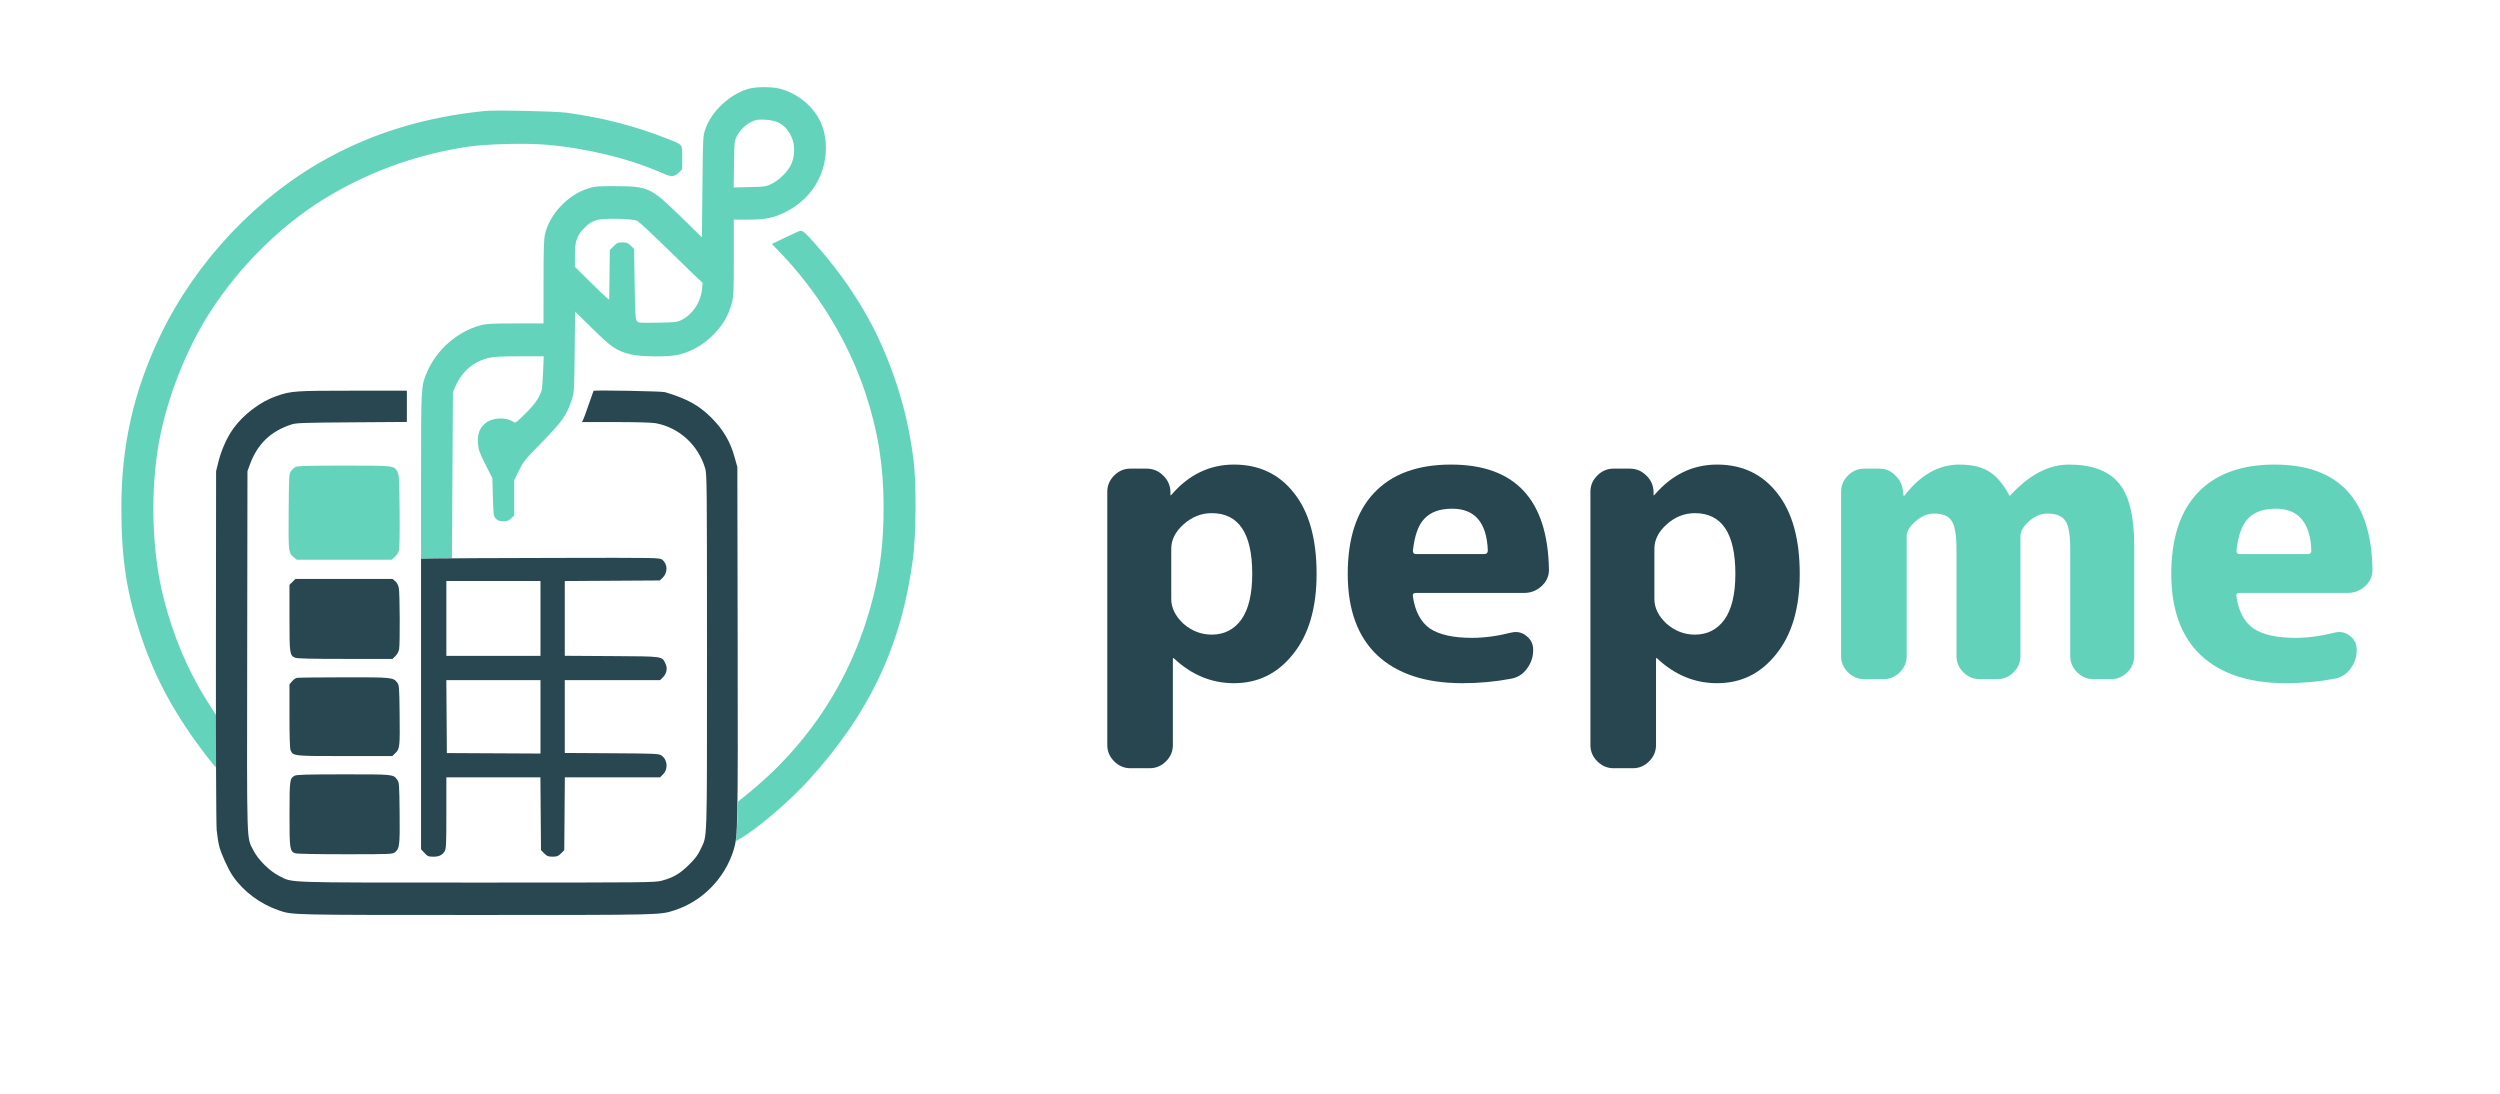
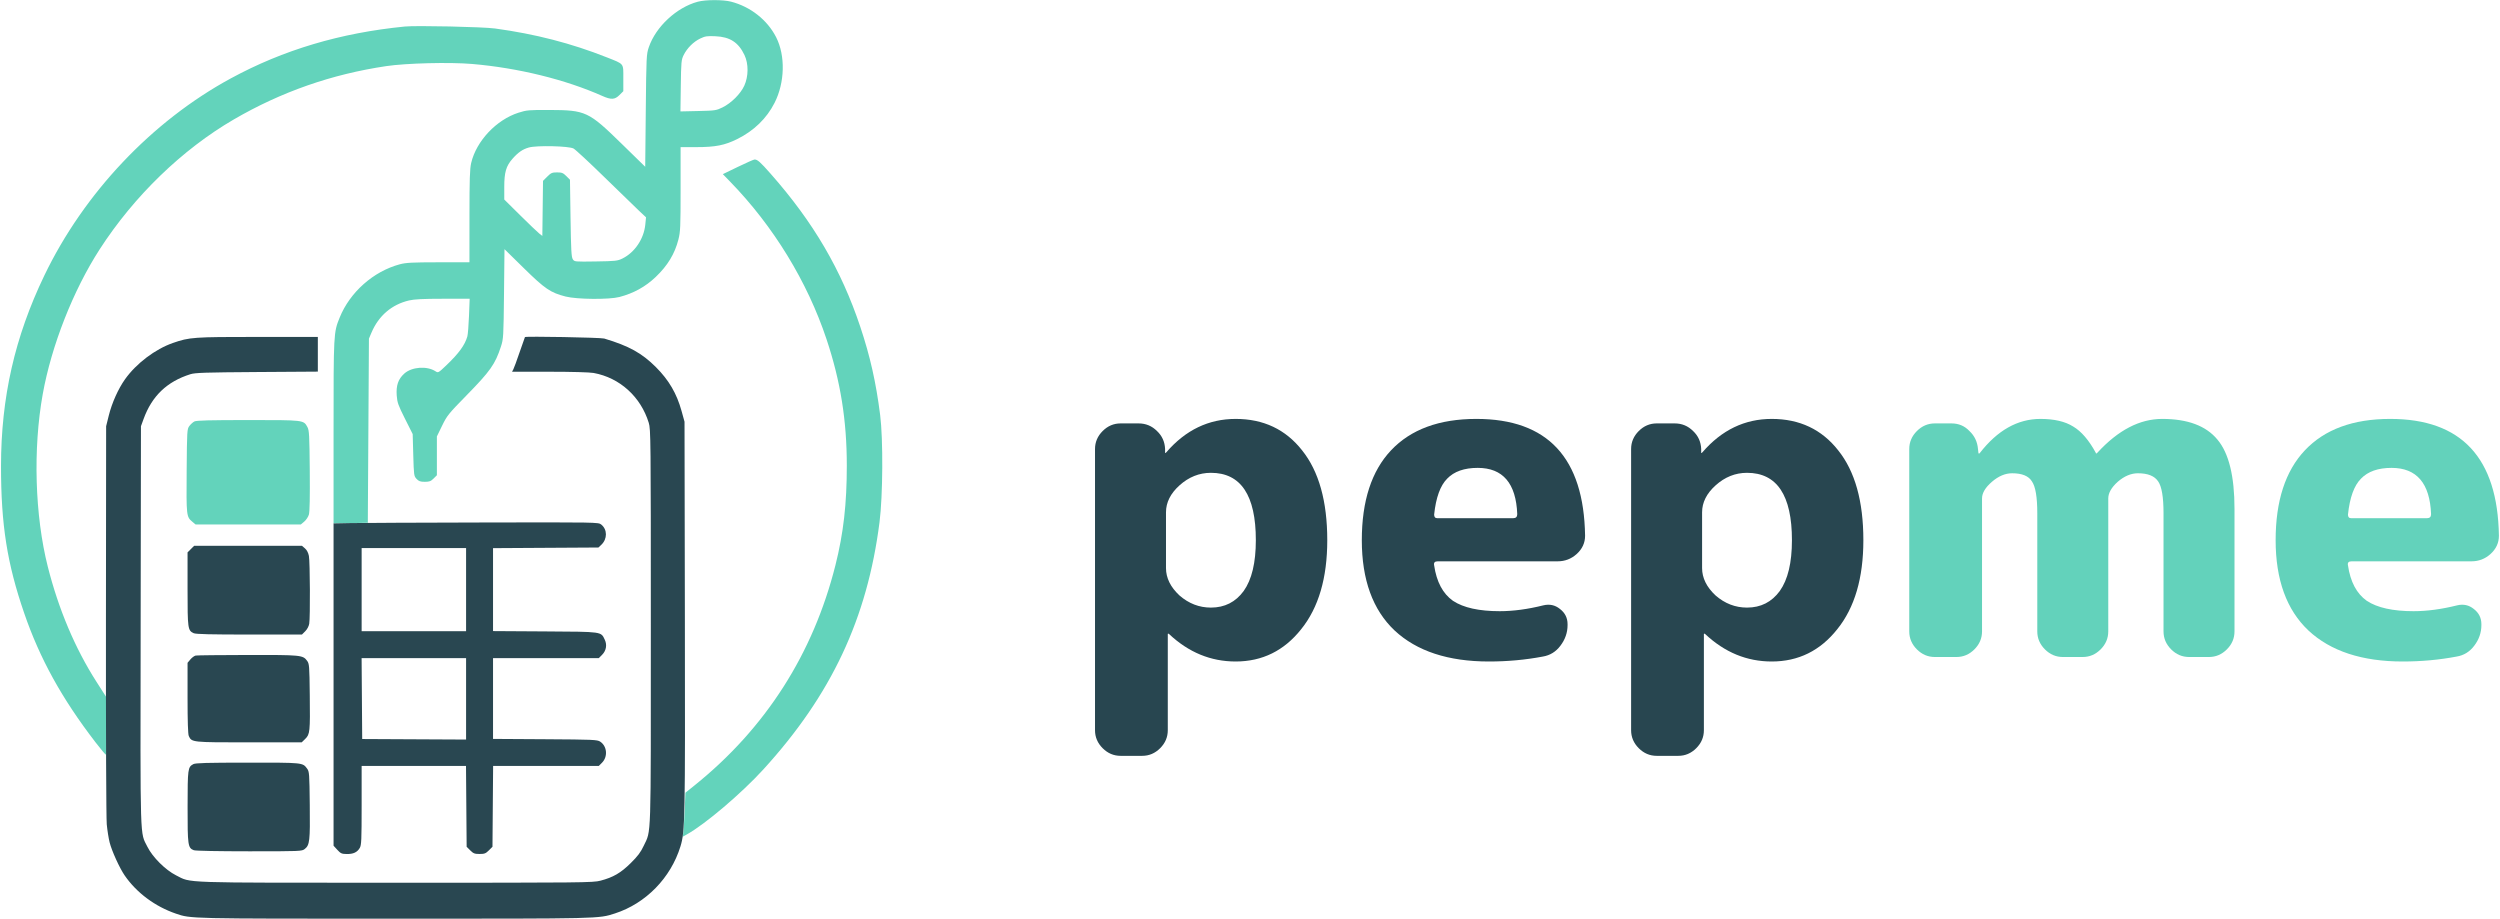
- <svg xmlns="http://www.w3.org/2000/svg" width="2470" height="1080" viewBox="0 0 2470 1080" fill="none">
-   <path fill-rule="evenodd" clip-rule="evenodd" d="M740.294 87.534C721.407 92.622 702.983 109.735 696.727 128C694.572 134.292 694.485 136.104 694.001 184.5L693.5 234.5L672.5 213.986C643.018 185.187 640.556 184.039 608.024 183.921C589.891 183.855 587.945 184.026 580.716 186.329C560.975 192.618 543.149 211.541 538.537 231.103C537.324 236.252 537.026 245.501 537.012 278.5L536.995 319.5L509.248 319.538C486.078 319.569 480.427 319.864 475 321.321C451.448 327.648 430.57 346.16 421.41 368.837C416.023 382.172 416 382.614 416 470.591V552.052L431.25 551.776L446.5 551.5L447 469.5L447.5 387.5L449.78 382.136C456.166 367.114 467.819 357.141 483.231 353.508C487.832 352.423 495.845 352.026 513.348 352.015L537.196 352L536.601 367.25C536.274 375.637 535.611 383.876 535.128 385.558C532.908 393.289 527.573 400.609 516.344 411.335C509.403 417.965 509.118 418.123 506.831 416.625C499.2 411.625 485.649 412.612 478.96 418.655C473.568 423.526 471.603 429.213 472.24 438.105C472.69 444.397 473.538 446.788 479.6 458.858L486.452 472.5L486.976 491.173C487.482 509.212 487.582 509.934 489.924 512.423C491.89 514.512 493.277 515 497.251 515C501.337 515 502.641 514.513 505.077 512.077L508 509.154V491.873V474.592L512.643 465.046C516.984 456.12 518.368 454.396 533.943 438.5C555.667 416.329 559.873 410.38 565.058 394.5C567.247 387.792 567.361 385.836 567.768 347.678L568.193 307.856L585.346 324.698C604.239 343.247 609.148 346.585 622.596 350.025C632.687 352.605 661.275 352.861 670.52 350.453C683.127 347.169 693.739 341.313 702.852 332.611C713.476 322.465 719.794 312.037 723.065 299.244C724.809 292.428 725 287.986 725 254.34V217H739.053C756.015 217 764.334 215.355 775.5 209.795C790.339 202.405 801.602 191.477 808.647 177.636C817.859 159.534 818.44 135.543 810.062 119.122C802.232 103.772 787.276 91.977 769.955 87.488C762.803 85.635 747.254 85.659 740.294 87.534ZM479.5 109.617C422 115.297 371.344 130.387 324.572 155.768C254.272 193.917 193.692 257.968 158.402 331.459C132.149 386.131 119.932 439.94 119.909 501C119.889 553.22 125.296 587.565 140.509 631.849C154.473 672.495 173.971 707.827 204 746.898C208.675 752.981 212.859 757.967 213.297 757.979C213.736 757.99 213.961 746.413 213.797 732.25L213.5 706.5L204.814 692.928C185.885 663.353 171.174 628.548 161.57 590.612C150.038 545.065 148.29 485.615 157.052 436.956C164.851 393.643 184.134 344.592 207.748 308C238.328 260.613 281.282 219.031 327.256 192.306C369.466 167.771 414.235 152.115 462.906 144.87C480.659 142.228 519.466 141.252 539.309 142.948C580.361 146.459 622.25 156.747 655.279 171.431C663.23 174.966 666.406 174.794 670.6 170.6L674 167.2V155.623C674 142.011 675.019 143.293 659.211 137.032C627.638 124.528 595.582 116.255 559.775 111.37C549.041 109.905 489.697 108.609 479.5 109.617ZM742.5 120.296C736.475 123.184 730.829 128.801 727.762 134.958C725.646 139.208 725.48 140.97 725.181 162.356L724.863 185.213L740.681 184.856C755.691 184.518 756.797 184.354 762.311 181.646C770.108 177.818 778.395 169.564 781.708 162.326C785.517 154.006 785.587 142.779 781.877 135C776.49 123.702 768.965 118.837 756 118.27C748.624 117.948 746.839 118.216 742.5 120.296ZM589.939 217.323C584.4 218.868 580.365 221.642 575.316 227.379C569.616 233.854 567.989 239.454 567.995 252.575L568 263.651L582.25 277.758C590.087 285.517 597.715 292.81 599.2 293.966L601.9 296.067L602.2 271.548L602.5 247.03L606.267 243.265C609.61 239.923 610.591 239.5 614.997 239.5C619.27 239.5 620.417 239.955 623.231 242.767L626.5 246.035L627 280.267C627.411 308.394 627.768 314.91 629 316.798C630.49 319.08 630.628 319.094 649.5 318.798C667.066 318.522 668.859 318.323 673.25 316.161C684.16 310.788 692.302 298.703 693.57 286L694.218 279.5L687.859 273.533C684.362 270.251 670.555 256.858 657.179 243.772C643.802 230.685 631.427 219.199 629.679 218.247C625.549 215.998 597.062 215.336 589.939 217.323ZM776.056 234.554L762.612 241.058L769.145 247.779C807.655 287.394 837.829 336.707 854.917 387.959C867.398 425.393 872.997 460.275 872.999 500.605C873.001 534.683 870.025 560.77 862.898 589.162C843.054 668.212 800.654 734.489 737.407 785.322L729.313 791.827L728.628 808.163C728.251 817.149 727.676 825.985 727.351 827.801L726.758 831.102L730.629 828.943C747.001 819.812 779.285 792.376 798.696 771.098C859.25 704.72 891.159 636.816 902.124 551C905.136 527.425 905.431 477.172 902.685 455.5C899.004 426.455 893.799 403.339 885.007 377C868.037 326.161 843.197 283.753 805.16 240.679C795.759 230.033 793.426 227.976 790.816 228.025C790.092 228.038 783.45 230.976 776.056 234.554ZM292.096 461.265C290.774 461.944 288.749 463.77 287.596 465.322C285.57 468.049 285.49 469.379 285.203 505.252C284.883 545.359 284.966 546.11 290.206 550.52L293.153 553H340H386.847L389.905 550.426C391.587 549.011 393.451 546.198 394.047 544.176C394.764 541.746 395.024 528.472 394.815 505C394.534 473.321 394.31 469.152 392.733 466.267C389.273 459.936 389.804 459.998 339.8 460.015C305.837 460.026 293.898 460.339 292.096 461.265Z" fill="#63D3BB" />
-   <path fill-rule="evenodd" clip-rule="evenodd" d="M586.41 386.143C586.192 386.497 584.04 392.613 581.627 399.734C579.215 406.855 576.721 413.653 576.085 414.841L574.93 417H608.281C627.909 417 644.074 417.446 647.566 418.083C670.835 422.332 689.53 439.246 696.66 462.5C698.417 468.229 698.5 476.453 698.5 644.5C698.5 837.948 698.929 824.674 692.218 839C689.478 844.848 686.92 848.262 680.602 854.5C671.686 863.304 665.033 867.17 653.66 870.156C646.96 871.915 638.519 871.999 471.068 871.985C276.756 871.969 289.742 872.408 275.746 865.386C266.339 860.666 254.86 849.231 250.263 840C243.537 826.494 243.946 839.808 244.236 643.423L244.5 465.5L246.871 459C254.337 438.531 267.672 425.784 288.5 419.206C292.733 417.869 301.82 417.57 347.75 417.258L402 416.89V401.445V386H348.588C291.18 386 287.723 386.245 273.031 391.355C257.214 396.855 240.412 409.557 230.407 423.578C224.291 432.149 218.669 444.678 215.858 456L213.5 465.5L213.329 638C213.233 734.61 213.556 814.679 214.062 820C214.559 825.225 215.697 832.425 216.59 836C218.486 843.584 225.42 858.844 229.989 865.484C240.595 880.899 257.062 893.162 275.704 899.527C288.958 904.052 286.57 903.997 470.119 903.999C655.001 904 651.802 904.076 666.5 899.334C693.999 890.46 716.225 867.734 724.879 839.639C728.947 826.433 729.14 816.407 728.813 635L728.5 461.5L725.848 451.911C721.558 436.396 714.562 424.425 703.068 412.932C690.533 400.396 679.025 394.028 657 387.439C653.855 386.498 586.947 385.27 586.41 386.143ZM431.25 551.748L416 552.052V695.541V839.029L419.353 842.689C422.325 845.931 423.275 846.356 427.699 846.424C433.58 846.514 437.032 844.909 439.331 841.017C440.804 838.523 441 834.079 441 803.096V768H487.464H533.928L534.214 803.982L534.5 839.964L537.712 843.174C540.483 845.945 541.619 846.385 546 846.385C550.381 846.385 551.517 845.945 554.288 843.174L557.5 839.964L557.786 803.982L558.072 768H605.113H652.154L655.003 765.15C660.391 759.763 659.582 750.394 653.379 746.328C650.797 744.635 647.169 744.479 604.295 744.212L558 743.924V707.962V672H605.077H652.154L655.003 669.15C658.752 665.402 659.702 660.281 657.507 655.656C654.001 648.267 655.905 648.534 604.25 648.212L558 647.924V611V574.075L604.92 573.787L651.841 573.5L654.391 571.103C659.915 565.912 659.869 557.402 654.293 553.016C651.757 551.021 650.652 551.002 549.115 551.222C492.677 551.344 439.637 551.581 431.25 551.748ZM288.923 574.923L286 577.846V610.473C286 645.87 286.214 647.41 291.472 649.805C293.386 650.677 306.757 651 340.97 651H387.846L390.782 648.064C392.536 646.31 393.971 643.594 394.348 641.314C395.289 635.617 395.045 586.186 394.05 581.029C393.498 578.164 392.236 575.74 390.538 574.279L387.888 572H339.867H291.846L288.923 574.923ZM441 611V648H487.5H534V611V574H487.5H441V611ZM293.284 669.701C292.065 669.937 289.928 671.485 288.534 673.142L286 676.153V707.53C286 727.96 286.379 739.737 287.085 741.288C289.692 747.01 289.599 747 340.714 747H387.62L390.759 743.931C394.971 739.814 395.196 737.648 394.818 704.821C394.516 678.56 394.393 676.997 392.406 674.321C388.656 669.267 386.998 669.107 339.5 669.193C315.3 669.236 294.503 669.465 293.284 669.701ZM441.238 708.012L441.5 744.023L487.75 744.262L534 744.5V708.25V672H487.488H440.975L441.238 708.012ZM291.11 766.396C286.237 769.096 286.073 770.321 286.035 804.3C285.997 838.914 286.3 841.023 291.613 843.043C293.086 843.603 313.551 844 340.93 844C386.624 844 387.792 843.951 390.341 841.946C394.747 838.481 395.164 834.833 394.82 802.821C394.515 774.516 394.403 773.012 392.404 770.321C388.431 764.975 388.966 765.028 339.5 765.05C303.218 765.066 292.995 765.351 291.11 766.396Z" fill="#294751" />
-   <path d="M2248.43 502.6C2236.43 502.6 2227.37 505.8 2221.23 512.2C2215.1 518.333 2211.23 529 2209.63 544.2C2209.63 546.333 2210.57 547.4 2212.43 547.4H2280.03C2282.43 547.4 2283.63 546.2 2283.63 543.8C2282.57 516.333 2270.83 502.6 2248.43 502.6ZM2258.43 675C2222.17 675 2194.17 665.8 2174.43 647.4C2154.97 629 2145.23 602.2 2145.23 567C2145.23 532.067 2153.9 505.4 2171.23 487C2188.83 468.333 2214.17 459 2247.23 459C2310.7 459 2342.97 493.667 2344.03 563C2344.03 569.4 2341.5 574.867 2336.43 579.4C2331.63 583.667 2326.03 585.8 2319.63 585.8H2212.83C2210.17 585.8 2209.1 587 2209.63 589.4C2211.77 604.067 2217.37 614.6 2226.43 621C2235.77 627.133 2249.63 630.2 2268.03 630.2C2280.03 630.2 2292.97 628.467 2306.83 625C2312.43 623.667 2317.37 624.733 2321.63 628.2C2326.17 631.667 2328.43 636.2 2328.43 641.8V642.6C2328.43 649.267 2326.3 655.4 2322.03 661C2318.03 666.333 2312.83 669.533 2306.43 670.6C2290.97 673.533 2274.97 675 2258.43 675Z" fill="#63D2BB" />
-   <path d="M1841.8 671C1835.67 671 1830.33 668.733 1825.8 664.2C1821.27 659.667 1819 654.333 1819 648.2V485.8C1819 479.667 1821.27 474.333 1825.8 469.8C1830.33 465.267 1835.67 463 1841.8 463H1856.6C1863 463 1868.33 465.267 1872.6 469.8C1877.13 474.067 1879.67 479.4 1880.2 485.8L1880.6 489.4C1880.6 489.667 1880.73 489.8 1881 489.8C1881.53 489.8 1881.8 489.667 1881.8 489.4C1897.53 469.133 1915.53 459 1935.8 459C1948.07 459 1957.8 461.267 1965 465.8C1972.2 470.067 1978.87 477.8 1985 489C1985 489.533 1985.27 489.8 1985.8 489.8L1986.6 489C2005 469 2024.2 459 2044.2 459C2066.87 459 2083.27 465.133 2093.4 477.4C2103.53 489.4 2108.6 509.933 2108.6 539V648.2C2108.6 654.333 2106.33 659.667 2101.8 664.2C2097.27 668.733 2091.93 671 2085.8 671H2068.2C2062.07 671 2056.73 668.733 2052.2 664.2C2047.67 659.667 2045.4 654.333 2045.4 648.2V543C2045.4 528.6 2043.8 519.133 2040.6 514.6C2037.4 509.8 2031.4 507.4 2022.6 507.4C2016.47 507.4 2010.47 509.933 2004.6 515C1999 520.067 1996.2 525 1996.2 529.8V648.2C1996.2 654.333 1993.93 659.667 1989.4 664.2C1984.87 668.733 1979.53 671 1973.4 671H1955.8C1949.67 671 1944.33 668.733 1939.8 664.2C1935.27 659.667 1933 654.333 1933 648.2V543C1933 528.6 1931.4 519.133 1928.2 514.6C1925.27 509.8 1919.4 507.4 1910.6 507.4C1904.47 507.4 1898.47 509.933 1892.6 515C1886.73 520.067 1883.8 525 1883.8 529.8V648.2C1883.8 654.333 1881.53 659.667 1877 664.2C1872.47 668.733 1867.13 671 1861 671H1841.8Z" fill="#63D2BB" />
-   <path d="M1634.54 542.2V591.8C1634.54 600.6 1638.54 608.733 1646.54 616.2C1654.81 623.4 1664.14 627 1674.54 627C1686.81 627 1696.54 622.067 1703.74 612.2C1710.94 602.067 1714.54 587 1714.54 567C1714.54 527 1701.21 507 1674.54 507C1664.14 507 1654.81 510.733 1646.54 518.2C1638.54 525.4 1634.54 533.4 1634.54 542.2ZM1594.14 759C1588.01 759 1582.68 756.733 1578.14 752.2C1573.61 747.667 1571.34 742.333 1571.34 736.2V485.8C1571.34 479.667 1573.61 474.333 1578.14 469.8C1582.68 465.267 1588.01 463 1594.14 463H1610.14C1616.54 463 1622.01 465.267 1626.54 469.8C1631.08 474.067 1633.48 479.4 1633.74 485.8V489C1633.74 489.267 1633.88 489.4 1634.14 489.4L1634.94 488.6C1652.01 468.867 1672.54 459 1696.54 459C1721.34 459 1741.08 468.333 1755.74 487C1770.68 505.667 1778.14 532.333 1778.14 567C1778.14 600.6 1770.41 627 1754.94 646.2C1739.74 665.4 1720.28 675 1696.54 675C1674.41 675 1654.68 666.867 1637.34 650.6C1637.08 650.333 1636.81 650.2 1636.54 650.2C1636.28 650.2 1636.14 650.333 1636.14 650.6V736.2C1636.14 742.333 1633.88 747.667 1629.34 752.2C1624.81 756.733 1619.48 759 1613.34 759H1594.14Z" fill="#284650" />
-   <path d="M1434.76 502.6C1422.76 502.6 1413.7 505.8 1407.56 512.2C1401.43 518.333 1397.56 529 1395.96 544.2C1395.96 546.333 1396.9 547.4 1398.76 547.4H1466.36C1468.76 547.4 1469.96 546.2 1469.96 543.8C1468.9 516.333 1457.16 502.6 1434.76 502.6ZM1444.76 675C1408.5 675 1380.5 665.8 1360.76 647.4C1341.3 629 1331.56 602.2 1331.56 567C1331.56 532.067 1340.23 505.4 1357.56 487C1375.16 468.333 1400.5 459 1433.56 459C1497.03 459 1529.3 493.667 1530.36 563C1530.36 569.4 1527.83 574.867 1522.76 579.4C1517.96 583.667 1512.36 585.8 1505.96 585.8H1399.16C1396.5 585.8 1395.43 587 1395.96 589.4C1398.1 604.067 1403.7 614.6 1412.76 621C1422.1 627.133 1435.96 630.2 1454.36 630.2C1466.36 630.2 1479.3 628.467 1493.16 625C1498.76 623.667 1503.7 624.733 1507.96 628.2C1512.5 631.667 1514.76 636.2 1514.76 641.8V642.6C1514.76 649.267 1512.63 655.4 1508.36 661C1504.36 666.333 1499.16 669.533 1492.76 670.6C1477.3 673.533 1461.3 675 1444.76 675Z" fill="#284650" />
-   <path d="M1157.2 542.2V591.8C1157.2 600.6 1161.2 608.733 1169.2 616.2C1177.47 623.4 1186.8 627 1197.2 627C1209.47 627 1219.2 622.067 1226.4 612.2C1233.6 602.067 1237.2 587 1237.2 567C1237.2 527 1223.87 507 1197.2 507C1186.8 507 1177.47 510.733 1169.2 518.2C1161.2 525.4 1157.2 533.4 1157.2 542.2ZM1116.8 759C1110.67 759 1105.33 756.733 1100.8 752.2C1096.27 747.667 1094 742.333 1094 736.2V485.8C1094 479.667 1096.27 474.333 1100.8 469.8C1105.33 465.267 1110.67 463 1116.8 463H1132.8C1139.2 463 1144.67 465.267 1149.2 469.8C1153.73 474.067 1156.13 479.4 1156.4 485.8V489C1156.4 489.267 1156.53 489.4 1156.8 489.4L1157.6 488.6C1174.67 468.867 1195.2 459 1219.2 459C1244 459 1263.73 468.333 1278.4 487C1293.33 505.667 1300.8 532.333 1300.8 567C1300.8 600.6 1293.07 627 1277.6 646.2C1262.4 665.4 1242.93 675 1219.2 675C1197.07 675 1177.33 666.867 1160 650.6C1159.73 650.333 1159.47 650.2 1159.2 650.2C1158.93 650.2 1158.8 650.333 1158.8 650.6V736.2C1158.8 742.333 1156.53 747.667 1152 752.2C1147.47 756.733 1142.13 759 1136 759H1116.8Z" fill="#284650" />
+ <svg xmlns="http://www.w3.org/2000/svg" width="2226" height="818" viewBox="0 0 2226 818" fill="none">
+   <path fill-rule="evenodd" clip-rule="evenodd" d="M621.294 1.534C602.407 6.622 583.983 23.735 577.727 42C575.572 48.292 575.485 50.104 575.001 98.5L574.5 148.5L553.5 127.986C524.018 99.187 521.556 98.039 489.024 97.921C470.891 97.855 468.945 98.026 461.716 100.329C441.975 106.618 424.149 125.541 419.537 145.103C418.324 150.252 418.026 159.501 418.012 192.5L417.995 233.5L390.248 233.538C367.078 233.569 361.427 233.864 356 235.321C332.448 241.648 311.57 260.16 302.41 282.837C297.023 296.172 297 296.614 297 384.591V466.052L312.25 465.776L327.5 465.5L328 383.5L328.5 301.5L330.78 296.136C337.166 281.114 348.819 271.141 364.231 267.508C368.832 266.423 376.845 266.026 394.348 266.015L418.196 266L417.601 281.25C417.274 289.637 416.611 297.876 416.128 299.558C413.908 307.289 408.573 314.609 397.344 325.335C390.403 331.965 390.118 332.123 387.831 330.625C380.2 325.625 366.649 326.612 359.96 332.655C354.568 337.526 352.603 343.213 353.24 352.105C353.69 358.397 354.538 360.788 360.6 372.858L367.452 386.5L367.976 405.173C368.482 423.212 368.582 423.934 370.924 426.423C372.89 428.512 374.277 429 378.251 429C382.337 429 383.641 428.513 386.077 426.077L389 423.154V405.873V388.592L393.643 379.046C397.984 370.12 399.368 368.396 414.943 352.5C436.667 330.329 440.873 324.38 446.058 308.5C448.247 301.792 448.361 299.836 448.768 261.678L449.193 221.856L466.346 238.698C485.239 257.247 490.148 260.585 503.596 264.025C513.687 266.605 542.275 266.861 551.52 264.453C564.127 261.169 574.739 255.313 583.852 246.611C594.476 236.465 600.794 226.037 604.065 213.244C605.809 206.428 606 201.986 606 168.34V131H620.053C637.015 131 645.334 129.355 656.5 123.795C671.339 116.405 682.602 105.477 689.647 91.636C698.859 73.534 699.44 49.543 691.062 33.122C683.232 17.772 668.276 5.977 650.955 1.488C643.803 -0.365 628.254 -0.341 621.294 1.534ZM360.5 23.617C303 29.297 252.344 44.387 205.572 69.768C135.272 107.917 74.692 171.968 39.402 245.459C13.149 300.131 0.932 353.94 0.909 415C0.889 467.22 6.296 501.565 21.509 545.849C35.473 586.495 54.971 621.827 85 660.898C89.675 666.981 93.859 671.967 94.297 671.979C94.736 671.99 94.961 660.413 94.797 646.25L94.5 620.5L85.814 606.928C66.885 577.353 52.174 542.548 42.57 504.612C31.038 459.065 29.29 399.615 38.052 350.956C45.851 307.643 65.134 258.592 88.748 222C119.328 174.613 162.282 133.031 208.256 106.306C250.466 81.771 295.235 66.115 343.906 58.87C361.659 56.228 400.466 55.252 420.309 56.948C461.361 60.459 503.25 70.747 536.279 85.431C544.23 88.966 547.406 88.794 551.6 84.6L555 81.2V69.623C555 56.011 556.019 57.293 540.211 51.032C508.638 38.528 476.582 30.255 440.775 25.37C430.041 23.905 370.697 22.609 360.5 23.617ZM623.5 34.296C617.475 37.184 611.829 42.801 608.762 48.958C606.646 53.208 606.48 54.97 606.181 76.356L605.863 99.213L621.681 98.856C636.691 98.518 637.797 98.354 643.311 95.646C651.108 91.818 659.395 83.564 662.708 76.326C666.517 68.006 666.587 56.779 662.877 49C657.49 37.702 649.965 32.837 637 32.27C629.624 31.948 627.839 32.216 623.5 34.296ZM470.939 131.323C465.4 132.868 461.365 135.642 456.316 141.379C450.616 147.854 448.989 153.454 448.995 166.575L449 177.651L463.25 191.758C471.087 199.517 478.715 206.81 480.2 207.966L482.9 210.067L483.2 185.548L483.5 161.03L487.267 157.265C490.61 153.923 491.591 153.5 495.997 153.5C500.27 153.5 501.417 153.955 504.231 156.767L507.5 160.035L508 194.267C508.411 222.394 508.768 228.91 510 230.798C511.49 233.08 511.628 233.094 530.5 232.798C548.066 232.522 549.859 232.323 554.25 230.161C565.16 224.788 573.302 212.703 574.57 200L575.218 193.5L568.859 187.533C565.362 184.251 551.555 170.858 538.179 157.772C524.802 144.685 512.427 133.199 510.679 132.247C506.549 129.998 478.062 129.336 470.939 131.323ZM657.056 148.554L643.612 155.058L650.145 161.779C688.655 201.394 718.829 250.707 735.917 301.959C748.398 339.393 753.997 374.275 753.999 414.605C754.001 448.683 751.025 474.77 743.898 503.162C724.054 582.212 681.654 648.489 618.407 699.322L610.313 705.827L609.628 722.163C609.251 731.149 608.676 739.985 608.351 741.801L607.758 745.102L611.629 742.943C628.001 733.812 660.285 706.376 679.696 685.098C740.25 618.72 772.159 550.816 783.124 465C786.136 441.425 786.431 391.172 783.685 369.5C780.004 340.455 774.799 317.339 766.007 291C749.037 240.161 724.197 197.753 686.16 154.679C676.759 144.033 674.426 141.976 671.816 142.025C671.092 142.038 664.45 144.976 657.056 148.554ZM173.096 375.265C171.774 375.944 169.749 377.77 168.596 379.322C166.57 382.049 166.49 383.379 166.203 419.252C165.883 459.359 165.966 460.11 171.206 464.52L174.153 467H221H267.847L270.905 464.426C272.587 463.011 274.451 460.198 275.047 458.176C275.764 455.746 276.024 442.472 275.815 419C275.534 387.321 275.31 383.152 273.733 380.267C270.273 373.936 270.804 373.998 220.8 374.015C186.837 374.026 174.898 374.339 173.096 375.265Z" fill="#63D3BB" />
+   <path fill-rule="evenodd" clip-rule="evenodd" d="M467.41 300.143C467.192 300.497 465.04 306.613 462.627 313.734C460.215 320.855 457.721 327.653 457.085 328.841L455.93 331H489.281C508.909 331 525.074 331.446 528.566 332.083C551.835 336.332 570.53 353.246 577.66 376.5C579.417 382.229 579.5 390.453 579.5 558.5C579.5 751.948 579.929 738.674 573.218 753C570.478 758.848 567.92 762.262 561.602 768.5C552.686 777.304 546.033 781.17 534.66 784.156C527.96 785.915 519.519 785.999 352.068 785.985C157.756 785.969 170.742 786.408 156.746 779.386C147.339 774.666 135.86 763.231 131.263 754C124.537 740.494 124.946 753.808 125.236 557.423L125.5 379.5L127.871 373C135.337 352.531 148.672 339.784 169.5 333.206C173.733 331.869 182.82 331.57 228.75 331.258L283 330.89V315.445V300H229.588C172.18 300 168.723 300.245 154.031 305.355C138.214 310.855 121.412 323.557 111.407 337.578C105.291 346.149 99.669 358.678 96.858 370L94.5 379.5L94.329 552C94.233 648.61 94.556 728.679 95.062 734C95.559 739.225 96.697 746.425 97.59 750C99.486 757.584 106.42 772.844 110.989 779.484C121.595 794.899 138.062 807.162 156.704 813.527C169.958 818.052 167.57 817.997 351.119 817.999C536.001 818 532.802 818.076 547.5 813.334C574.999 804.46 597.225 781.734 605.879 753.639C609.947 740.433 610.14 730.407 609.813 549L609.5 375.5L606.848 365.911C602.558 350.396 595.562 338.425 584.068 326.932C571.533 314.396 560.025 308.028 538 301.439C534.855 300.498 467.947 299.27 467.41 300.143ZM312.25 465.748L297 466.052V609.541V753.029L300.353 756.689C303.325 759.931 304.275 760.356 308.699 760.424C314.58 760.514 318.032 758.909 320.331 755.017C321.804 752.523 322 748.079 322 717.096V682H368.464H414.928L415.214 717.982L415.5 753.964L418.712 757.174C421.483 759.945 422.619 760.385 427 760.385C431.381 760.385 432.517 759.945 435.288 757.174L438.5 753.964L438.786 717.982L439.072 682H486.113H533.154L536.003 679.15C541.391 673.763 540.582 664.394 534.379 660.328C531.797 658.635 528.169 658.479 485.295 658.212L439 657.924V621.962V586H486.077H533.154L536.003 583.15C539.752 579.402 540.702 574.281 538.507 569.656C535.001 562.267 536.905 562.534 485.25 562.212L439 561.924V525V488.075L485.92 487.787L532.841 487.5L535.391 485.103C540.915 479.912 540.869 471.402 535.293 467.016C532.757 465.021 531.652 465.002 430.115 465.222C373.677 465.344 320.637 465.581 312.25 465.748ZM169.923 488.923L167 491.846V524.473C167 559.87 167.214 561.41 172.472 563.805C174.386 564.677 187.757 565 221.97 565H268.846L271.782 562.064C273.536 560.31 274.971 557.594 275.348 555.314C276.289 549.617 276.045 500.186 275.05 495.029C274.498 492.164 273.236 489.74 271.538 488.279L268.888 486H220.867H172.846L169.923 488.923ZM322 525V562H368.5H415V525V488H368.5H322V525ZM174.284 583.701C173.065 583.937 170.928 585.485 169.534 587.142L167 590.153V621.53C167 641.96 167.379 653.737 168.085 655.288C170.692 661.01 170.599 661 221.714 661H268.62L271.759 657.931C275.971 653.814 276.196 651.648 275.818 618.821C275.516 592.56 275.393 590.997 273.406 588.321C269.656 583.267 267.998 583.107 220.5 583.193C196.3 583.236 175.503 583.465 174.284 583.701ZM322.238 622.012L322.5 658.023L368.75 658.262L415 658.5V622.25V586H368.488H321.975L322.238 622.012ZM172.11 680.396C167.237 683.096 167.073 684.321 167.035 718.3C166.997 752.914 167.3 755.023 172.613 757.043C174.086 757.603 194.551 758 221.93 758C267.624 758 268.792 757.951 271.341 755.946C275.747 752.481 276.164 748.833 275.82 716.821C275.515 688.516 275.403 687.012 273.404 684.321C269.431 678.975 269.966 679.028 220.5 679.05C184.218 679.066 173.995 679.351 172.11 680.396Z" fill="#294751" />
+   <path d="M2129.43 416.6C2117.43 416.6 2108.37 419.8 2102.23 426.2C2096.1 432.333 2092.23 443 2090.63 458.2C2090.63 460.333 2091.57 461.4 2093.43 461.4H2161.03C2163.43 461.4 2164.63 460.2 2164.63 457.8C2163.57 430.333 2151.83 416.6 2129.43 416.6ZM2139.43 589C2103.17 589 2075.17 579.8 2055.43 561.4C2035.97 543 2026.23 516.2 2026.23 481C2026.23 446.067 2034.9 419.4 2052.23 401C2069.83 382.333 2095.17 373 2128.23 373C2191.7 373 2223.97 407.667 2225.03 477C2225.03 483.4 2222.5 488.867 2217.43 493.4C2212.63 497.667 2207.03 499.8 2200.63 499.8H2093.83C2091.17 499.8 2090.1 501 2090.63 503.4C2092.77 518.067 2098.37 528.6 2107.43 535C2116.77 541.133 2130.63 544.2 2149.03 544.2C2161.03 544.2 2173.97 542.467 2187.83 539C2193.43 537.667 2198.37 538.733 2202.63 542.2C2207.17 545.667 2209.43 550.2 2209.43 555.8V556.6C2209.43 563.267 2207.3 569.4 2203.03 575C2199.03 580.333 2193.83 583.533 2187.43 584.6C2171.97 587.533 2155.97 589 2139.43 589Z" fill="#63D2BB" />
+   <path d="M1722.8 585C1716.67 585 1711.33 582.733 1706.8 578.2C1702.27 573.667 1700 568.333 1700 562.2V399.8C1700 393.667 1702.27 388.333 1706.8 383.8C1711.33 379.267 1716.67 377 1722.8 377H1737.6C1744 377 1749.33 379.267 1753.6 383.8C1758.13 388.067 1760.67 393.4 1761.2 399.8L1761.6 403.4C1761.6 403.667 1761.73 403.8 1762 403.8C1762.53 403.8 1762.8 403.667 1762.8 403.4C1778.53 383.133 1796.53 373 1816.8 373C1829.07 373 1838.8 375.267 1846 379.8C1853.2 384.067 1859.87 391.8 1866 403C1866 403.533 1866.27 403.8 1866.8 403.8L1867.6 403C1886 383 1905.2 373 1925.2 373C1947.87 373 1964.27 379.133 1974.4 391.4C1984.53 403.4 1989.6 423.933 1989.6 453V562.2C1989.6 568.333 1987.33 573.667 1982.8 578.2C1978.27 582.733 1972.93 585 1966.8 585H1949.2C1943.07 585 1937.73 582.733 1933.2 578.2C1928.67 573.667 1926.4 568.333 1926.4 562.2V457C1926.4 442.6 1924.8 433.133 1921.6 428.6C1918.4 423.8 1912.4 421.4 1903.6 421.4C1897.47 421.4 1891.47 423.933 1885.6 429C1880 434.067 1877.2 439 1877.2 443.8V562.2C1877.2 568.333 1874.93 573.667 1870.4 578.2C1865.87 582.733 1860.53 585 1854.4 585H1836.8C1830.67 585 1825.33 582.733 1820.8 578.2C1816.27 573.667 1814 568.333 1814 562.2V457C1814 442.6 1812.4 433.133 1809.2 428.6C1806.27 423.8 1800.4 421.4 1791.6 421.4C1785.47 421.4 1779.47 423.933 1773.6 429C1767.73 434.067 1764.8 439 1764.8 443.8V562.2C1764.8 568.333 1762.53 573.667 1758 578.2C1753.47 582.733 1748.13 585 1742 585H1722.8Z" fill="#63D2BB" />
+   <path d="M1515.54 456.2V505.8C1515.54 514.6 1519.54 522.733 1527.54 530.2C1535.81 537.4 1545.14 541 1555.54 541C1567.81 541 1577.54 536.067 1584.74 526.2C1591.94 516.067 1595.54 501 1595.54 481C1595.54 441 1582.21 421 1555.54 421C1545.14 421 1535.81 424.733 1527.54 432.2C1519.54 439.4 1515.54 447.4 1515.54 456.2ZM1475.14 673C1469.01 673 1463.68 670.733 1459.14 666.2C1454.61 661.667 1452.34 656.333 1452.34 650.2V399.8C1452.34 393.667 1454.61 388.333 1459.14 383.8C1463.68 379.267 1469.01 377 1475.14 377H1491.14C1497.54 377 1503.01 379.267 1507.54 383.8C1512.08 388.067 1514.48 393.4 1514.74 399.8V403C1514.74 403.267 1514.88 403.4 1515.14 403.4L1515.94 402.6C1533.01 382.867 1553.54 373 1577.54 373C1602.34 373 1622.08 382.333 1636.74 401C1651.68 419.667 1659.14 446.333 1659.14 481C1659.14 514.6 1651.41 541 1635.94 560.2C1620.74 579.4 1601.28 589 1577.54 589C1555.41 589 1535.68 580.867 1518.34 564.6C1518.08 564.333 1517.81 564.2 1517.54 564.2C1517.28 564.2 1517.14 564.333 1517.14 564.6V650.2C1517.14 656.333 1514.88 661.667 1510.34 666.2C1505.81 670.733 1500.48 673 1494.34 673H1475.14Z" fill="#284650" />
+   <path d="M1315.76 416.6C1303.76 416.6 1294.7 419.8 1288.56 426.2C1282.43 432.333 1278.56 443 1276.96 458.2C1276.96 460.333 1277.9 461.4 1279.76 461.4H1347.36C1349.76 461.4 1350.96 460.2 1350.96 457.8C1349.9 430.333 1338.16 416.6 1315.76 416.6ZM1325.76 589C1289.5 589 1261.5 579.8 1241.76 561.4C1222.3 543 1212.56 516.2 1212.56 481C1212.56 446.067 1221.23 419.4 1238.56 401C1256.16 382.333 1281.5 373 1314.56 373C1378.03 373 1410.3 407.667 1411.36 477C1411.36 483.4 1408.83 488.867 1403.76 493.4C1398.96 497.667 1393.36 499.8 1386.96 499.8H1280.16C1277.5 499.8 1276.43 501 1276.96 503.4C1279.1 518.067 1284.7 528.6 1293.76 535C1303.1 541.133 1316.96 544.2 1335.36 544.2C1347.36 544.2 1360.3 542.467 1374.16 539C1379.76 537.667 1384.7 538.733 1388.96 542.2C1393.5 545.667 1395.76 550.2 1395.76 555.8V556.6C1395.76 563.267 1393.63 569.4 1389.36 575C1385.36 580.333 1380.16 583.533 1373.76 584.6C1358.3 587.533 1342.3 589 1325.76 589Z" fill="#284650" />
+   <path d="M1038.2 456.2V505.8C1038.2 514.6 1042.2 522.733 1050.2 530.2C1058.47 537.4 1067.8 541 1078.2 541C1090.47 541 1100.2 536.067 1107.4 526.2C1114.6 516.067 1118.2 501 1118.2 481C1118.2 441 1104.87 421 1078.2 421C1067.8 421 1058.47 424.733 1050.2 432.2C1042.2 439.4 1038.2 447.4 1038.2 456.2ZM997.8 673C991.667 673 986.333 670.733 981.8 666.2C977.267 661.667 975 656.333 975 650.2V399.8C975 393.667 977.267 388.333 981.8 383.8C986.333 379.267 991.667 377 997.8 377H1013.8C1020.2 377 1025.67 379.267 1030.2 383.8C1034.73 388.067 1037.13 393.4 1037.4 399.8V403C1037.4 403.267 1037.53 403.4 1037.8 403.4L1038.6 402.6C1055.67 382.867 1076.2 373 1100.2 373C1125 373 1144.73 382.333 1159.4 401C1174.33 419.667 1181.8 446.333 1181.8 481C1181.8 514.6 1174.07 541 1158.6 560.2C1143.4 579.4 1123.93 589 1100.2 589C1078.07 589 1058.33 580.867 1041 564.6C1040.73 564.333 1040.47 564.2 1040.2 564.2C1039.93 564.2 1039.8 564.333 1039.8 564.6V650.2C1039.8 656.333 1037.53 661.667 1033 666.2C1028.47 670.733 1023.13 673 1017 673H997.8Z" fill="#284650" />
</svg>
